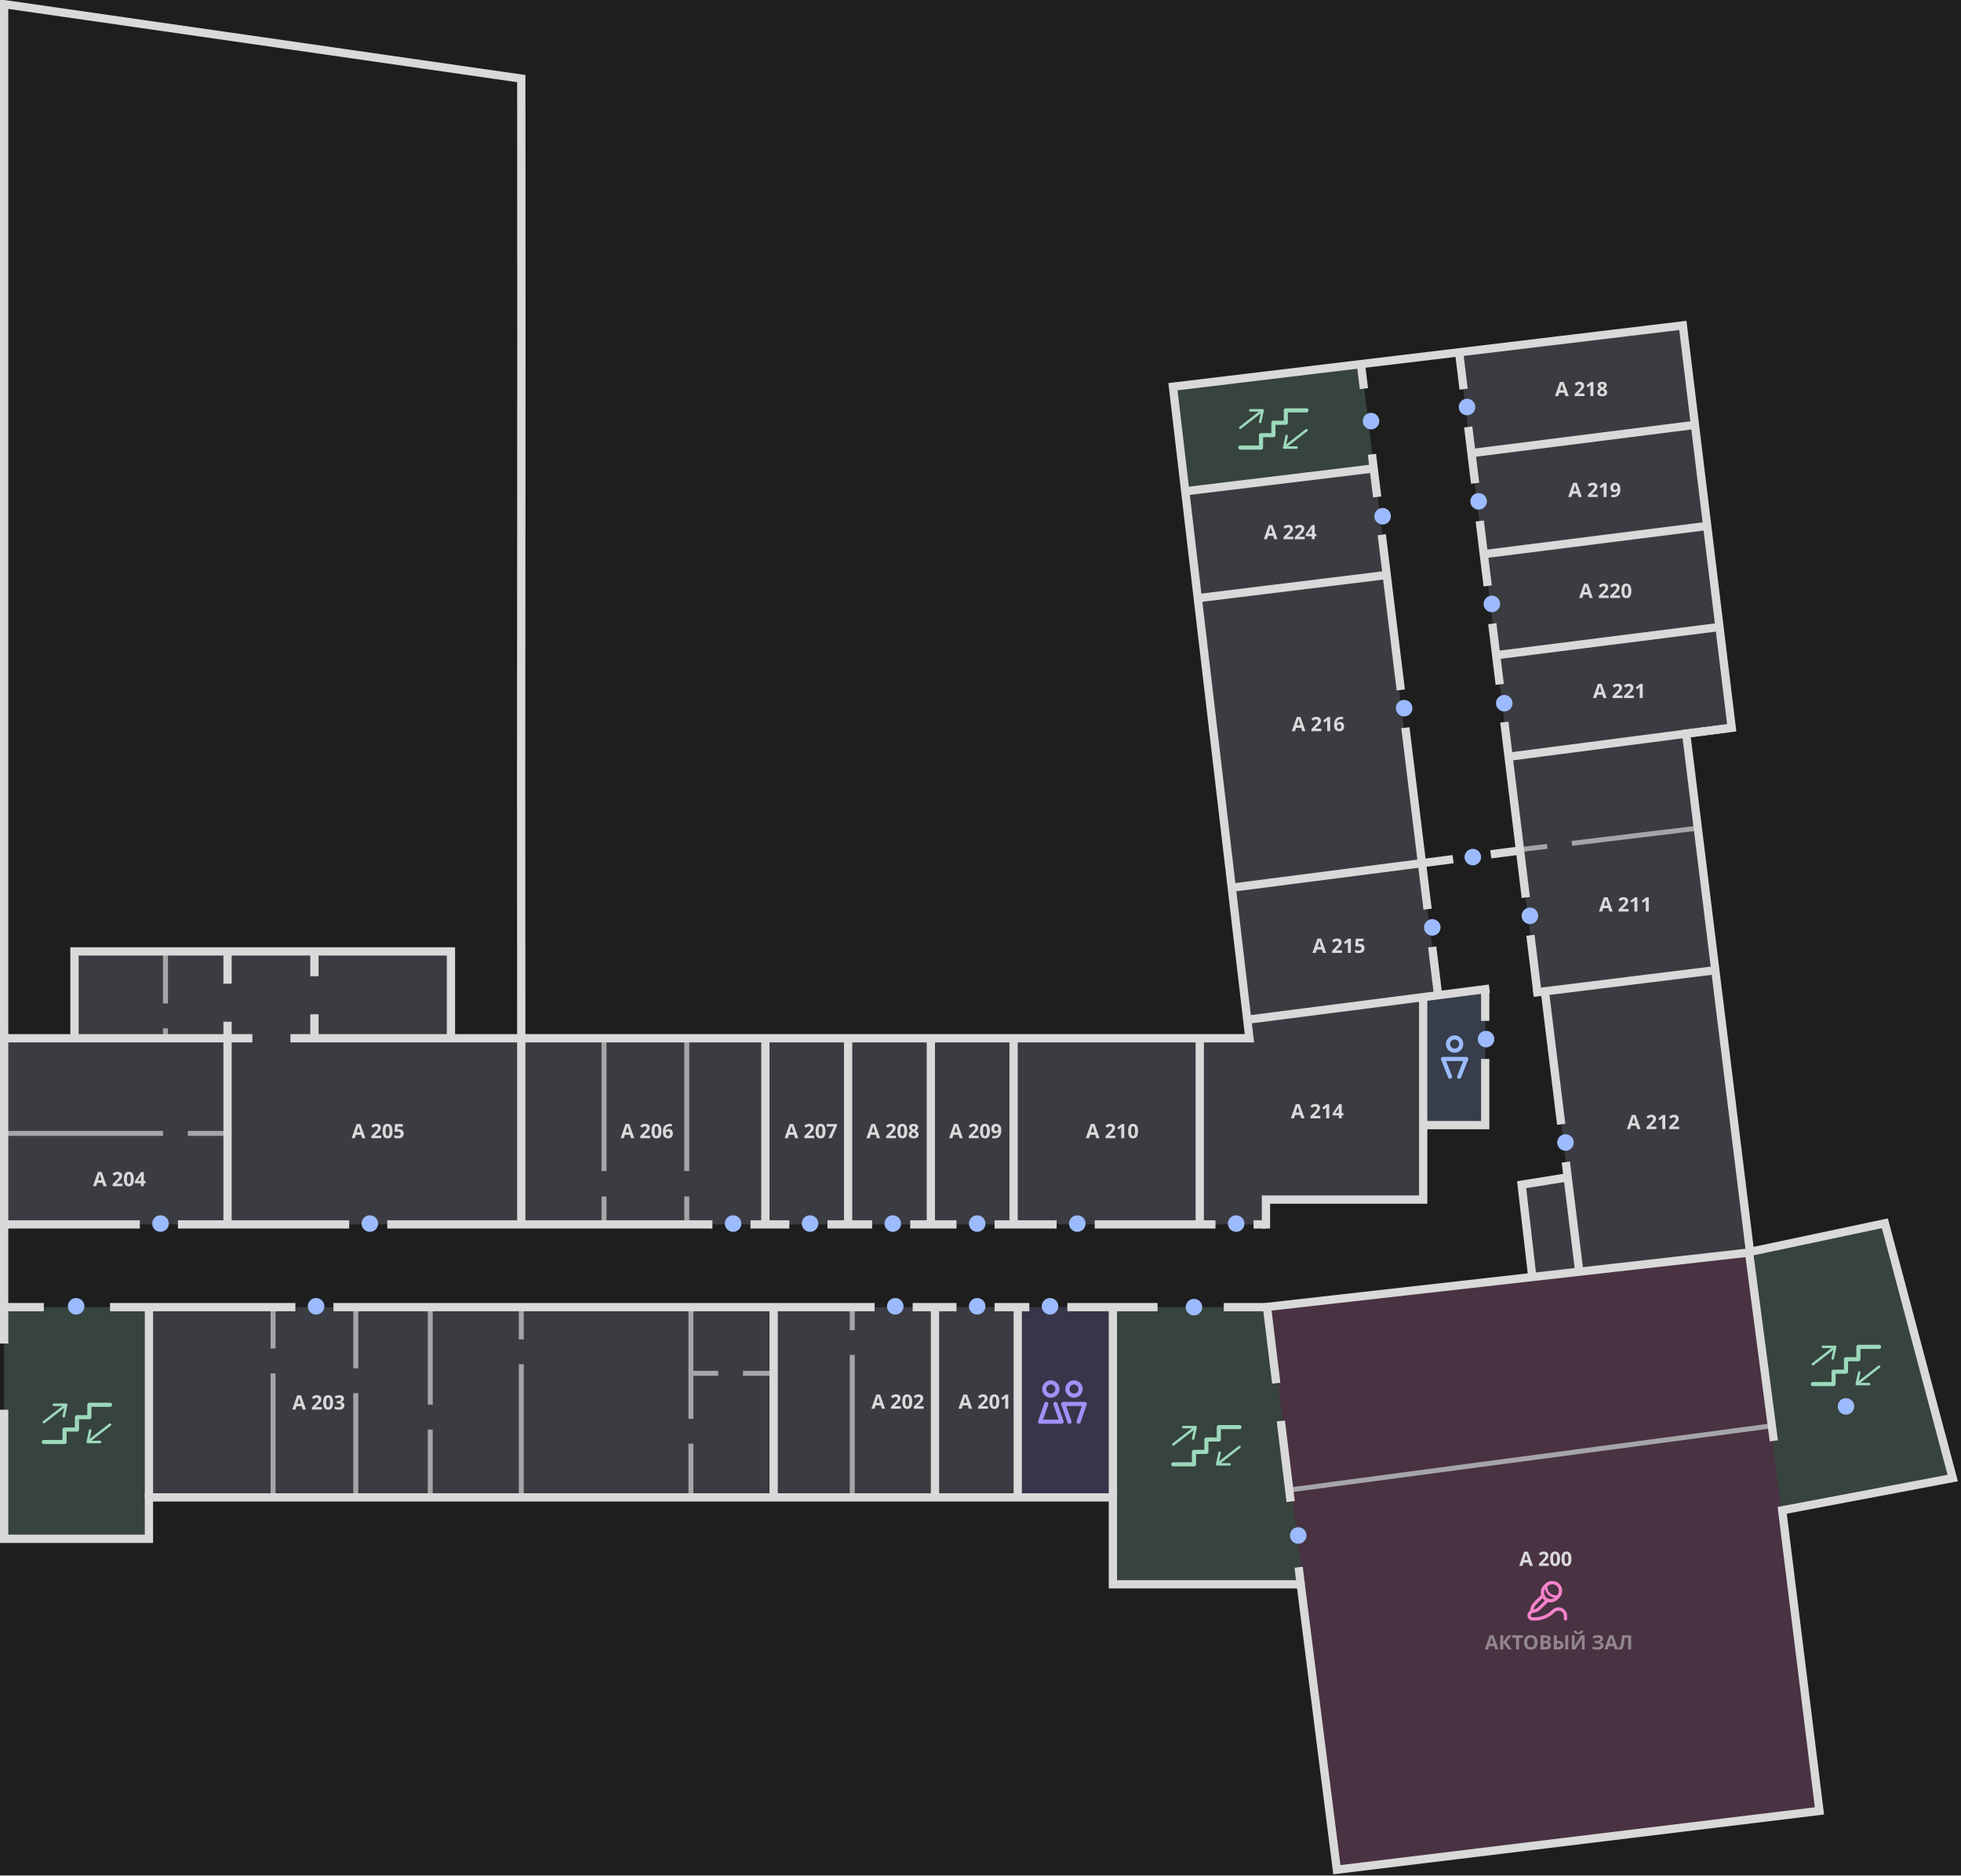
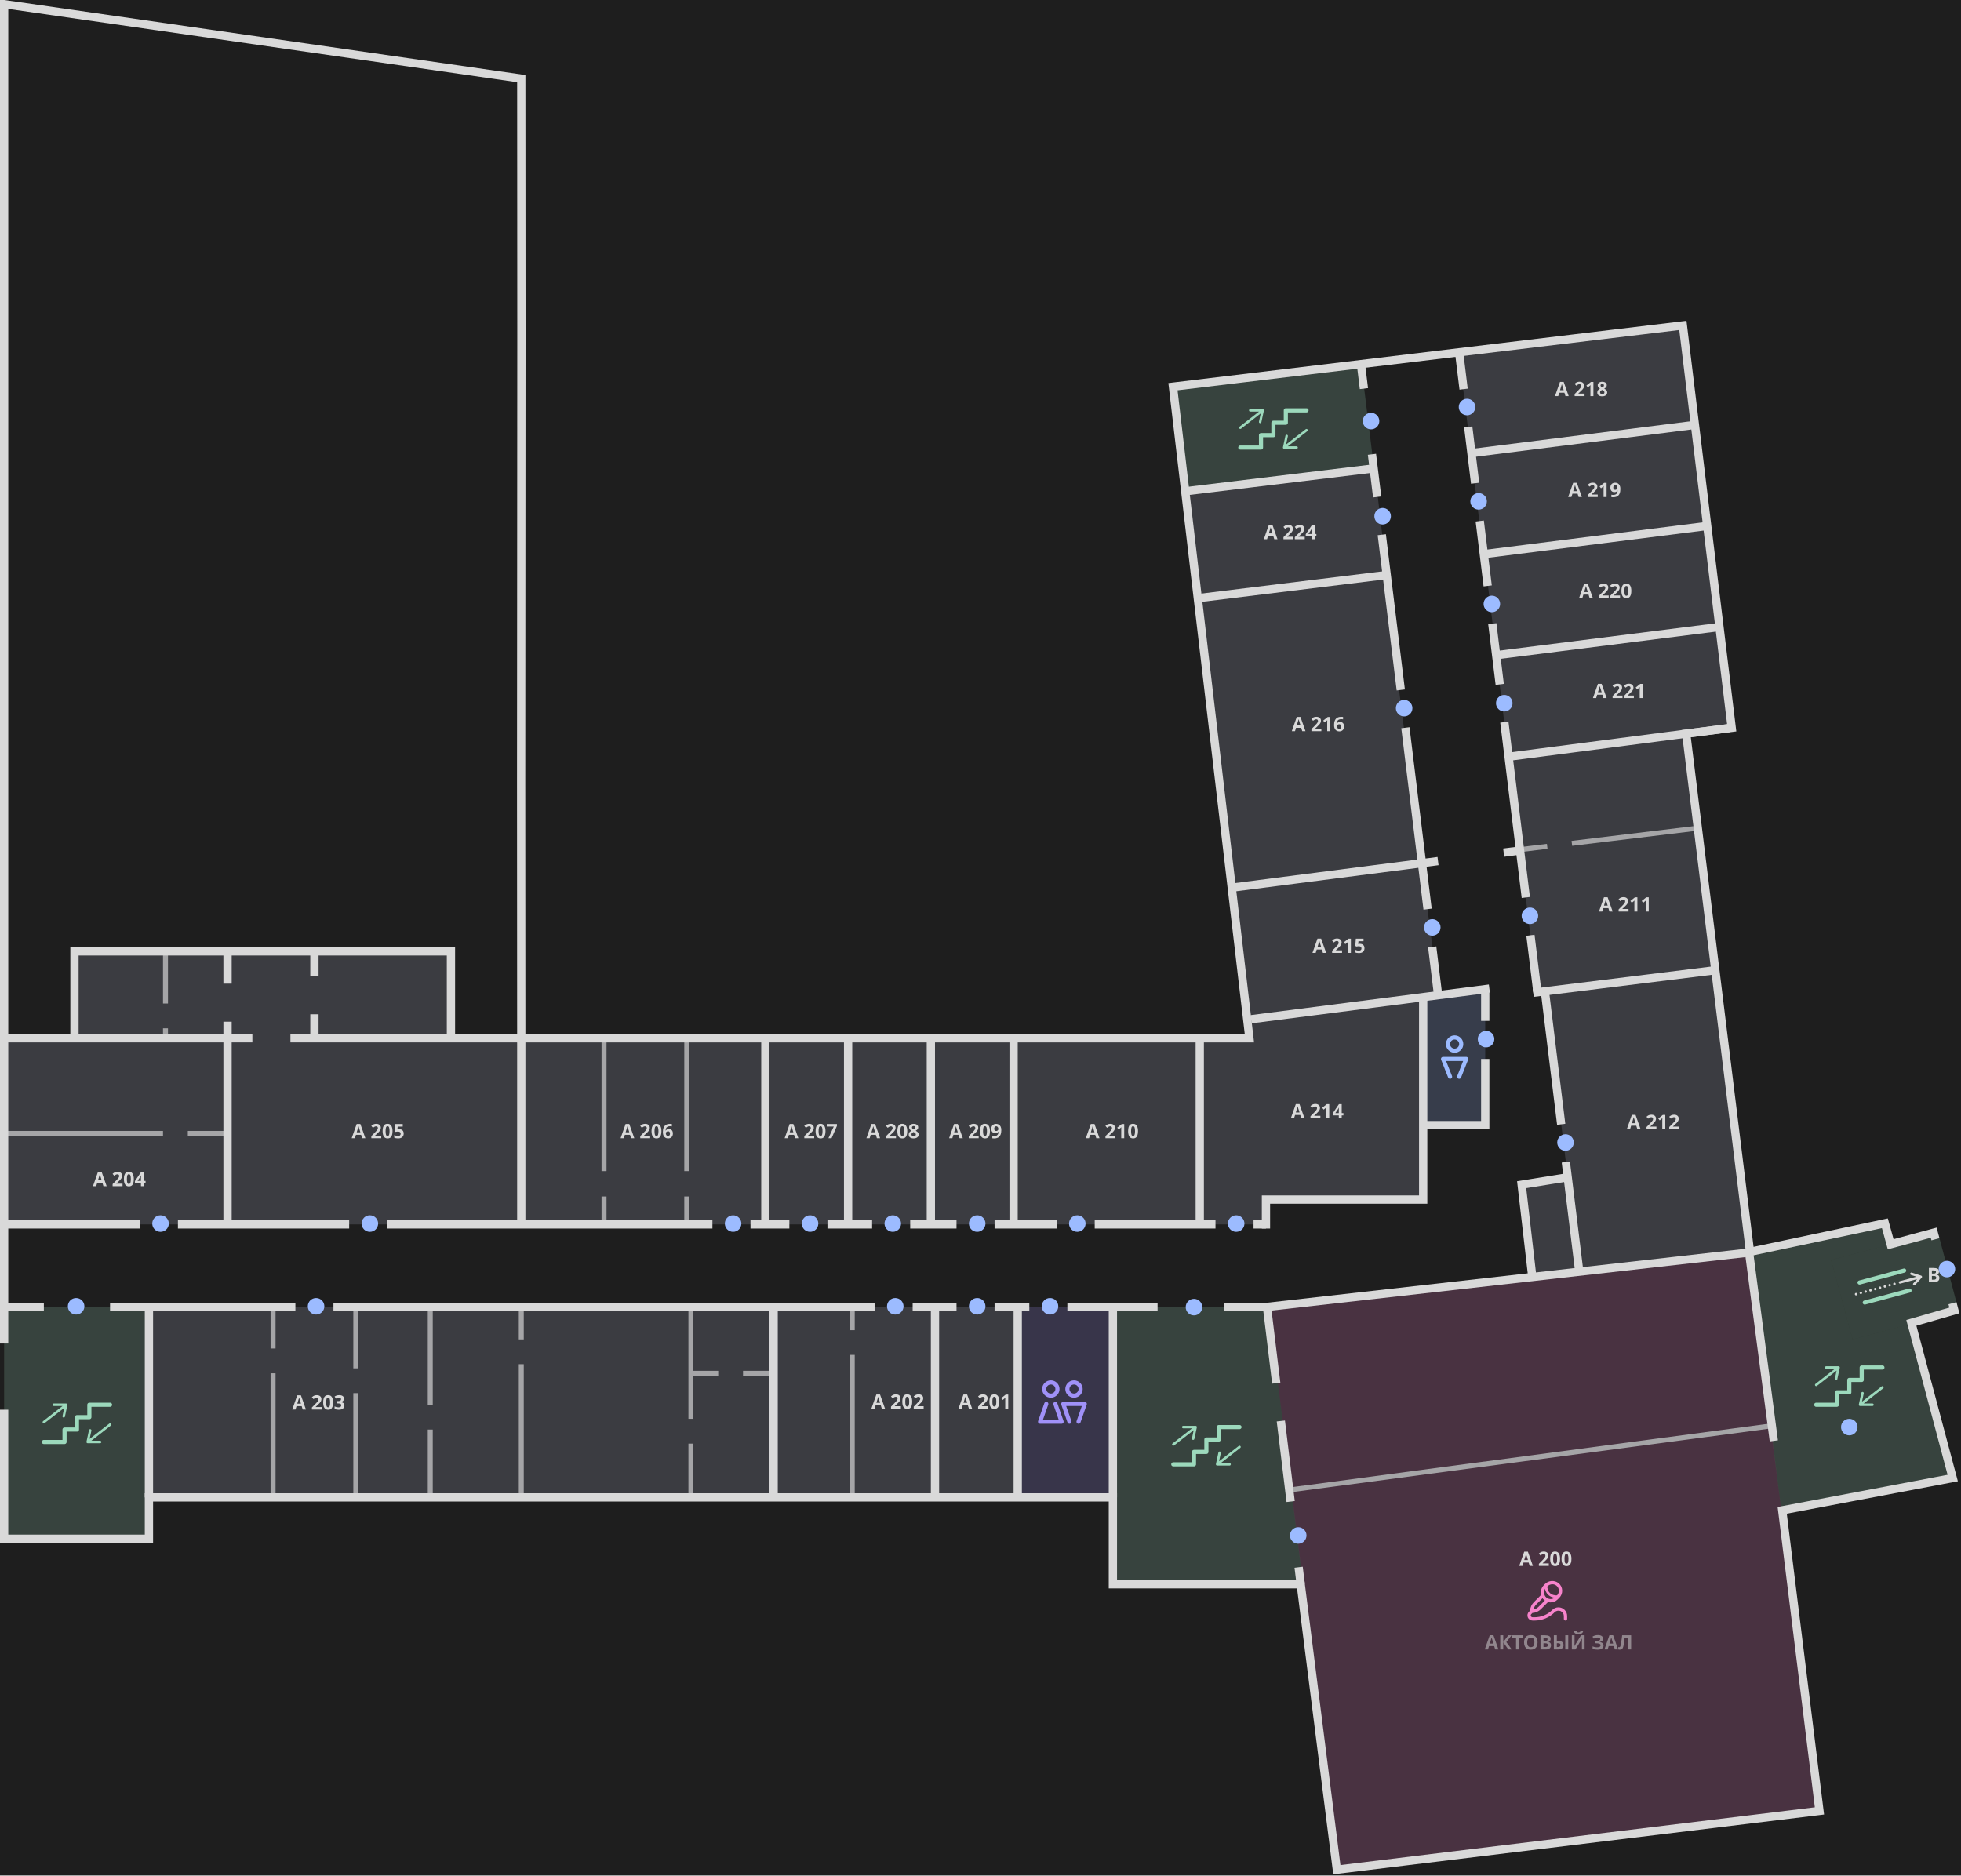
<svg xmlns="http://www.w3.org/2000/svg" width="2370" height="2267" viewBox="0 0 2370 2267" fill="none">
  <g id="A-2" clip-path="url(#clip0_1_1108)">
    <rect width="2370" height="2267" fill="#1E1E1E" />
    <g id="Spaces">
      <path id="a-224" d="M1432.94 593.539L1661 565L1676.18 694.442L1448.18 722.44L1432.94 593.539Z" fill="#3B3C41" />
      <path id="a-2-stair-5" opacity="0.2" d="M1417 469L1645 440L1661 569L1432 597L1417 469Z" fill="#9CD9BC" />
      <path id="a-221" d="M1808 791L2076 757L2092 881L1823 914L1808 791Z" fill="#3B3C41" />
      <path id="a-220" d="M1793.95 672.214L2063.22 638.095L2078.71 757.843L1808.43 791.001L1793.95 672.214Z" fill="#3B3C41" />
      <path id="a-219" d="M1778.12 550.315L2048.22 516.095L2063.71 635.843L1792.6 669.102L1778.12 550.315Z" fill="#3B3C41" />
      <path id="a-218" d="M1763.22 428.057L2031.23 394.094L2046.71 513.843L1777.71 546.844L1763.22 428.057Z" fill="#3B3C41" />
      <rect id="a-204" x="5" y="1255" width="270" height="225" fill="#3B3C41" />
      <rect id="a-205" x="275" y="1255" width="355" height="225" fill="#3B3C41" />
      <rect id="!a" x="90" y="1150" width="455" height="105" fill="#3B3C41" />
      <rect id="a-2-stair-4" opacity="0.2" x="5" y="1580" width="175" height="280" fill="#9CD9BC" />
      <path id="a-2-stair-2" opacity="0.2" d="M1345 1580H1533L1575 1915H1345V1580Z" fill="#9CD9BC" />
-       <path id="!a-2-stair-1" opacity="0.2" d="M2113 1513L2278 1478L2359 1787L2153 1827L2113 1513Z" fill="#9CD9BC" />
+       <path id="a-2-stair-1" opacity="0.2" d="M2113 1513L2278 1478L2285 1504L2213 1523L2239 1619L2310 1600L2359 1787L2153 1827L2113 1513Z" fill="#9CD9BC" />
+       <path id="a-2-crossing-v" opacity="0.2" d="M2239 1619L2213 1523L2285 1504L2343 1493L2365.5 1578L2310 1600L2239 1619Z" fill="#9CD9BC" />
      <rect id="a-202" x="935" y="1580" width="195" height="230" fill="#3B3C41" />
      <rect id="a-201" x="1130" y="1580" width="100" height="230" fill="#3B3C41" />
      <rect id="a-2-wcu" opacity="0.2" x="1230" y="1580" width="115" height="230" fill="#A091F8" />
      <rect id="a-203" x="180" y="1580" width="755" height="230" fill="#3B3C41" />
      <rect id="a-206" x="630" y="1255" width="295" height="225" fill="#3B3C41" />
      <rect id="a-209" x="1125" y="1255" width="100" height="225" fill="#3B3C41" />
      <rect id="a-208" x="1025" y="1255" width="100" height="225" fill="#3B3C41" />
      <rect id="a-207" x="925" y="1255" width="100" height="225" fill="#3B3C41" />
      <rect id="a-210" x="1225" y="1255" width="225" height="225" fill="#3B3C41" />
      <path id="a-214" d="M1450 1255H1510L1507.17 1233.5L1720 1206V1450H1530V1480H1450V1255Z" fill="#3B3C41" />
      <path id="a-215" d="M1491 1072.26L1718.01 1044.34L1739.06 1204.52L1510 1233L1491 1072.26Z" fill="#3B3C41" />
      <path id="a-216" d="M1446.36 723.716L1673.36 695.73L1717.74 1045.93L1488.73 1074.83L1446.36 723.716Z" fill="#3B3C41" />
      <path id="a-211" d="M1823.21 914.66L2037.15 887.198L2072 1174L1857.98 1199.82L1823.21 914.66Z" fill="#3B3C41" />
      <path id="a-212" d="M1867.36 1199.7L2072.37 1174.79L2113.81 1513.59L1908.8 1538.49L1867.36 1199.7Z" fill="#3B3C41" />
      <path id="a-200" opacity="0.2" d="M1533 1580L2113.56 1513.37L2198.56 2188.87L1618 2260L1533 1580Z" fill="#F783CB" />
      <path id="!Rectangle 109" d="M1840 1432L1894.5 1423L1909.5 1535.5L1852.5 1544.5L1840 1432Z" fill="#3B3C41" />
      <path id="a-2-wcm" opacity="0.2" d="M1720 1206.5L1795 1196.5V1360H1720V1206.5Z" fill="#9CBBFF" />
    </g>
    <g id="Walls">
      <path id="Subtract" fill-rule="evenodd" clip-rule="evenodd" d="M1900.05 1022.4L2052.36 1003.98L2051.64 998.022L1899.32 1016.44L1900.05 1022.4ZM1870.27 1026L1869.54 1020.04L1836.64 1024.02L1837.36 1029.98L1870.27 1026Z" fill="#A5A5A7" />
      <path id="Subtract_2" fill-rule="evenodd" clip-rule="evenodd" d="M1027 1637.74V1810H1033V1637.74H1027ZM1027 1607.87H1033V1580H1027V1607.87Z" fill="#A5A5A7" />
      <path id="Subtract_3" fill-rule="evenodd" clip-rule="evenodd" d="M868 1663V1657H835V1663H868ZM898 1663H935V1657H898V1663Z" fill="#A5A5A7" />
      <path id="Subtract_4" fill-rule="evenodd" clip-rule="evenodd" d="M832 1745V1810H838V1745H832ZM832 1715H838V1580H832V1715Z" fill="#A5A5A7" />
      <path id="Subtract_5" fill-rule="evenodd" clip-rule="evenodd" d="M427 1684V1810H433V1684H427ZM427 1654H433V1580H427V1654Z" fill="#A5A5A7" />
      <path id="Subtract_6" fill-rule="evenodd" clip-rule="evenodd" d="M327 1660V1810H333V1660H327ZM327 1630H333V1580H327V1630Z" fill="#A5A5A7" />
      <path id="Subtract_7" fill-rule="evenodd" clip-rule="evenodd" d="M517 1728V1810H523V1728H517ZM517 1698H523V1580H517V1698Z" fill="#A5A5A7" />
      <path id="Subtract_8" fill-rule="evenodd" clip-rule="evenodd" d="M627 1649V1810H633V1649H627ZM627 1619H633V1580H627V1619Z" fill="#A5A5A7" />
      <path id="Subtract_9" fill-rule="evenodd" clip-rule="evenodd" d="M197 1373V1367H5V1373H197ZM227 1373H275V1367H227V1373Z" fill="#A5A5A7" />
      <path id="Subtract_10" fill-rule="evenodd" clip-rule="evenodd" d="M197 1243L197 1255H203L203 1243H197ZM197 1213H203L203 1150H197L197 1213Z" fill="#A5A5A7" />
      <path id="Vector 212" d="M2114 1514L1529 1580" stroke="#D9D9D9" stroke-width="10" />
      <path id="Vector 248" d="M2141 1723.5L1558.5 1801" stroke="#A5A5A7" stroke-width="6" />
      <path id="Vector 202" d="M180 1580V1810" stroke="#D9D9D9" stroke-width="10" />
      <path id="Vector 240" d="M935 1580V1810" stroke="#D9D9D9" stroke-width="10" />
      <path id="Vector 210" d="M1230 1580V1810" stroke="#D9D9D9" stroke-width="10" />
      <path id="Vector 211" d="M1345 1580V1810" stroke="#D9D9D9" stroke-width="10" />
      <path id="Vector 200" d="M630 1255V1480" stroke="#D9D9D9" stroke-width="10" />
      <path id="Vector 198" d="M1450 1255V1480" stroke="#D9D9D9" stroke-width="10" />
      <path id="Vector 228" d="M1512 1232L1800 1195" stroke="#D9D9D9" stroke-width="10" />
      <path id="Subtract_11" fill-rule="evenodd" clip-rule="evenodd" d="M270 1480V1235H280V1480H270ZM280 1189H270V1150H280V1189Z" fill="#D9D9D9" />
      <path id="Subtract_12" fill-rule="evenodd" clip-rule="evenodd" d="M305 1250V1260H5V1250H305ZM351 1250V1260L630 1260V1250H351Z" fill="#D9D9D9" />
      <path id="Subtract_13" fill-rule="evenodd" clip-rule="evenodd" d="M1125 1810V1580H1135V1810H1125Z" fill="#D9D9D9" />
      <path id="Subtract_14" fill-rule="evenodd" clip-rule="evenodd" d="M1399 1585V1575H1290V1585H1399ZM1479 1585H1530V1575H1479V1585ZM1244 1575V1585H1202V1575H1244ZM1057 1585V1575H403V1585H1057ZM1103 1585H1156V1575H1103V1585ZM357 1585V1575H133V1585H357ZM53 1575V1585H5V1575H53Z" fill="#D9D9D9" />
      <path id="Subtract_15" fill-rule="evenodd" clip-rule="evenodd" d="M727 1446.25V1480H733V1446.25H727ZM727 1415.57H733V1255H727V1415.57Z" fill="#A5A5A7" />
      <path id="Subtract_16" fill-rule="evenodd" clip-rule="evenodd" d="M827 1446.25V1480H833V1446.25H827ZM827 1415.57H833V1255H827V1415.57Z" fill="#A5A5A7" />
      <path id="Subtract_17" fill-rule="evenodd" clip-rule="evenodd" d="M920 1480V1255H930V1480H920Z" fill="#D9D9D9" />
      <path id="Vector 195" d="M1025 1255V1480" stroke="#D9D9D9" stroke-width="10" />
      <path id="Vector 330" d="M1125 1255V1480" stroke="#D9D9D9" stroke-width="10" />
      <path id="Vector 331" d="M1225 1255V1480" stroke="#D9D9D9" stroke-width="10" />
      <path id="Subtract_18" fill-rule="evenodd" clip-rule="evenodd" d="M1277 1485V1475H1274.18H1271.09H1268H1264.92H1261.84H1258.77H1255.7H1252.63H1249.57H1246.51H1243.45H1240.4H1237.35H1234.31H1231.27H1228.23H1225.2H1222.17H1219.15H1216.13H1213.11H1210.1H1207.09H1204.08H1202V1485H1204.08H1207.09H1210.1H1213.11H1216.13H1219.15H1222.17H1225.2H1228.23H1231.27H1234.31H1237.35H1240.4H1243.45H1246.51H1249.57H1252.63H1255.7H1258.77H1261.84H1264.92H1268H1271.09H1274.18H1277ZM1323.04 1485H1324.23H1327.39H1330.56H1333.74H1336.92H1340.1H1343.29H1346.48H1349.68H1352.88H1356.09H1359.3H1362.52H1365.74H1368.97H1372.2H1375.44H1378.68H1381.92H1385.18H1388.43H1391.69H1394.96H1398.23H1401.51H1404.79H1408.08H1411.37H1414.66H1417.97H1421.27H1424.59H1427.9H1431.23H1434.55H1437.89H1441.23H1444.57H1447.92H1451.28H1454.64H1458H1461.38H1464.75H1468.14H1469V1475H1468.14H1464.75H1461.38H1458H1454.64H1451.28H1447.92H1444.57H1441.23H1437.89H1434.55H1431.23H1427.9H1424.59H1421.27H1417.97H1414.66H1411.37H1408.08H1404.79H1401.51H1398.23H1394.96H1391.69H1388.43H1385.18H1381.92H1378.68H1375.44H1372.2H1368.97H1365.74H1362.52H1359.3H1356.09H1352.88H1349.68H1346.48H1343.29H1340.1H1336.92H1333.74H1330.56H1327.39H1324.23H1323.04V1485ZM1516.09 1485H1515V1475H1516.09H1519.56H1523.03H1526.51H1530V1485H1526.51H1523.03H1519.56H1516.09ZM1156 1485V1475H1153.52H1150.58H1147.64H1144.7H1141.76H1138.83H1135.9H1132.98H1130.06H1127.14H1124.22H1121.31H1118.4H1115.49H1112.59H1109.68H1106.79H1103.89H1101H1100.04V1485H1101H1103.89H1106.79H1109.68H1112.59H1115.49H1118.4H1121.31H1124.22H1127.14H1130.06H1132.98H1135.9H1138.83H1141.76H1144.7H1147.64H1150.58H1153.52H1156ZM169 1475V1485H166.031H162.799H159.563H156.321H153.075H149.824H146.568H143.307H140.041H136.769H133.493H130.212H126.925H123.633H120.336H117.034H113.727H110.415H107.097H103.774H100.445H97.112H93.773H90.428H87.078H83.723H80.362H76.996H73.624H70.247H66.864H63.476H60.082H56.683H53.278H49.867H46.45H43.028H39.6H36.166H32.727H29.282H25.83H22.373H18.91H15.442H11.967H8.487H5V1475H8.487H11.967H15.442H18.91H22.373H25.83H29.282H32.727H36.166H39.6H43.028H46.45H49.867H53.278H56.683H60.082H63.476H66.864H70.247H73.624H76.996H80.362H83.723H87.078H90.428H93.773H97.112H100.445H103.774H107.097H110.415H113.727H117.034H120.336H123.633H126.925H130.212H133.493H136.769H140.041H143.307H146.568H149.824H153.075H156.321H159.563H162.799H166.031H169ZM217.088 1485H215.037V1475H217.088H220.24H223.388H226.531H229.669H232.804H235.933H239.059H242.18H245.297H248.41H251.518H254.622H257.722H260.817H263.909H266.996H270.08H273.159H276.234H279.305H282.372H285.435H288.494H291.549H294.6H297.648H300.691H303.73H306.766H309.798H312.826H315.85H318.871H321.888H324.901H327.91H330.916H333.918H336.917H339.912H342.903H345.891H348.876H351.857H354.834H357.808H360.779H363.746H366.71H369.671H372.628H375.582H378.532H381.48H384.424H387.365H390.302H393.237H396.168H399.097H402.022H404.944H407.863H410.78H413.693H416.603H419.51H422V1485H419.51H416.603H413.693H410.78H407.863H404.944H402.022H399.097H396.168H393.237H390.302H387.365H384.424H381.48H378.532H375.582H372.628H369.671H366.71H363.746H360.779H357.808H354.834H351.857H348.876H345.891H342.903H339.912H336.917H333.918H330.916H327.91H324.901H321.888H318.871H315.85H312.826H309.798H306.766H303.73H300.691H297.648H294.6H291.549H288.494H285.435H282.372H279.305H276.234H273.159H270.08H266.996H263.909H260.817H257.722H254.622H251.518H248.41H245.297H242.18H239.059H235.933H232.804H229.669H226.531H223.388H220.24H217.088ZM468.037 1485H468.505H471.363H474.218H477.072H479.922H482.771H485.617H488.46H491.301H494.14H496.976H499.811H502.643H505.472H508.3H511.125H513.948H516.769H519.588H522.404H525.219H528.032H530.842H533.651H536.457H539.262H542.064H544.865H547.664H550.461H553.256H556.049H558.841H561.63H564.418H567.204H569.989H572.772H575.553H578.332H581.11H583.886H586.661H589.434H592.206H594.976H597.745H600.512H603.278H606.042H608.805H611.567H614.327H617.086H619.844H622.601H625.356H628.11H630.863H633.614H636.365H639.114H641.863H644.61H647.356H650.101H652.845H655.588H658.331H661.072H663.812H666.552H669.29H672.028H674.765H677.501H680.236H682.971H685.705H688.438H691.17H693.902H696.633H699.364H702.094H704.824H707.552H710.281H713.009H715.736H718.463H721.19H723.916H726.642H729.367H732.092H734.817H737.542H740.266H742.99H745.714H748.438H751.161H753.885H756.608H759.331H762.054H764.777H767.5H770.223H772.946H775.669H778.392H781.115H783.839H786.562H789.286H792.01H794.734H797.458H800.183H802.908H805.633H808.358H811.084H813.81H816.537H819.264H821.991H824.719H827.448H830.176H832.906H835.636H838.367H841.098H843.83H846.562H849.295H852.029H854.764H857.499H860.235H861V1475H860.235H857.499H854.764H852.029H849.295H846.562H843.83H841.098H838.367H835.636H832.906H830.176H827.448H824.719H821.991H819.264H816.537H813.81H811.084H808.358H805.633H802.908H800.183H797.458H794.734H792.01H789.286H786.562H783.839H781.115H778.392H775.669H772.946H770.223H767.5H764.777H762.054H759.331H756.608H753.885H751.161H748.438H745.714H742.99H740.266H737.542H734.817H732.092H729.367H726.642H723.916H721.19H718.463H715.736H713.009H710.281H707.552H704.824H702.094H699.364H696.633H693.902H691.17H688.438H685.705H682.971H680.236H677.501H674.765H672.028H669.29H666.552H663.812H661.072H658.331H655.588H652.845H650.101H647.356H644.61H641.863H639.114H636.365H633.614H630.863H628.11H625.356H622.601H619.844H617.086H614.327H611.567H608.805H606.042H603.278H600.512H597.745H594.976H592.206H589.434H586.661H583.886H581.11H578.332H575.553H572.772H569.989H567.204H564.418H561.63H558.841H556.049H553.256H550.461H547.664H544.865H542.064H539.262H536.457H533.651H530.842H528.032H525.219H522.404H519.588H516.769H513.948H511.125H508.3H505.472H502.643H499.811H496.976H494.14H491.301H488.46H485.617H482.771H479.922H477.072H474.218H471.363H468.505H468.037V1485ZM1054 1475V1485H1052.23H1049.38H1046.54H1043.7H1040.86H1038.02H1035.19H1032.36H1029.53H1026.7H1023.88H1021.05H1018.23H1015.41H1012.6H1009.78H1006.97H1004.16H1001.35H1000.04V1475H1001.35H1004.16H1006.97H1009.78H1012.6H1015.41H1018.23H1021.05H1023.88H1026.7H1029.53H1032.36H1035.19H1038.02H1040.86H1043.7H1046.54H1049.38H1052.23H1054ZM954 1485V1475H953.89H951.114H948.339H945.566H942.794H940.024H937.255H934.488H931.722H928.958H926.195H923.433H920.673H917.914H915.156H912.399H909.644H907.037V1485H909.644H912.399H915.156H917.914H920.673H923.433H926.195H928.958H931.722H934.488H937.255H940.024H942.794H945.566H948.339H951.114H953.89H954Z" fill="#D9D9D9" />
      <path id="Subtract_19" fill-rule="evenodd" clip-rule="evenodd" d="M2149.34 1822.35L2150.09 1828L2160 1826.7L2159.26 1821.03L2149.34 1822.35ZM2138.83 1742.32L2148.74 1741L2118.91 1514L2109 1515.3L2138.83 1742.32Z" fill="#D9D9D9" />
      <path id="Vector 242" d="M1808 792L2077 758" stroke="#D9D9D9" stroke-width="10" />
      <path id="Vector 332" d="M1792 670L2061 636" stroke="#D9D9D9" stroke-width="10" />
      <path id="Vector 333" d="M1776 548L2045 514" stroke="#D9D9D9" stroke-width="10" />
      <path id="Vector 246" d="M1448 723L1676 695" stroke="#D9D9D9" stroke-width="10" />
      <path id="Vector 247" d="M1431 594L1662 566" stroke="#D9D9D9" stroke-width="10" />
      <path id="Vector 243" d="M1821 915L2090 880" stroke="#D9D9D9" stroke-width="10" />
      <path id="Vector 244" d="M1853 1200L2071 1173" stroke="#D9D9D9" stroke-width="10" />
-       <path id="Subtract_20" fill-rule="evenodd" clip-rule="evenodd" d="M1756.86 1043.45L1755.52 1033.54L1489.36 1067.85L1490.64 1077.77L1756.86 1043.45ZM1802.39 1037.58L1837.03 1033.11L1835.75 1023.19L1801.04 1027.67L1802.39 1037.58Z" fill="#D9D9D9" />
+       <path id="Subtract_20" fill-rule="evenodd" clip-rule="evenodd" d="M1817.9 1035.58L1837.03 1033.11L1835.75 1023.19L1816.68 1025.65L1817.9 1035.58ZM1738.56 1045.81L1737.34 1035.88L1489.36 1067.85L1490.64 1077.77L1738.56 1045.81Z" fill="#D9D9D9" />
      <path id="Subtract_21" fill-rule="evenodd" clip-rule="evenodd" d="M1687.97 834.587L1665.02 646.93L1674.95 645.712L1697.9 833.368L1687.97 834.587ZM1725.95 1145.19L1733.04 1203.11L1742.96 1201.89L1735.88 1143.97L1725.95 1145.19ZM1720.37 1099.54L1730.3 1098.32L1703.48 879.016L1693.55 880.235L1720.37 1099.54ZM1669.37 600.064L1659.44 601.282L1653.14 549.741L1663.06 548.523L1669.37 600.064ZM1653.36 469.135L1643.43 470.353L1640.04 442.607L1649.96 441.393L1653.36 469.135Z" fill="#D9D9D9" />
      <path id="Subtract_22" fill-rule="evenodd" clip-rule="evenodd" d="M1813.14 873.486L1839.07 1085.45L1849 1084.23L1823.07 872.267L1813.14 873.486ZM1853.04 1199.61L1844.66 1131.1L1854.58 1129.88L1862.96 1198.39L1853.04 1199.61ZM1807.56 827.838L1817.48 826.619L1808.51 753.258L1798.58 754.476L1807.56 827.838ZM1793 708.829L1802.93 707.61L1793.33 629.157L1783.4 630.376L1793 708.829ZM1779.42 515.442L1787.74 583.509L1777.82 584.728L1769.49 516.661L1779.42 515.442ZM1763.91 471.013L1773.83 469.794L1768.46 425.893L1758.54 427.107L1763.91 471.013Z" fill="#D9D9D9" />
      <path id="Subtract_23" fill-rule="evenodd" clip-rule="evenodd" d="M1891.76 1358.39L1871.96 1196.89L1862.04 1198.11L1881.84 1359.6L1891.76 1358.39ZM1897.36 1404.02L1887.43 1405.24L1903.54 1536.61L1913.46 1535.39L1897.36 1404.02Z" fill="#D9D9D9" />
      <path id="Subtract_24" fill-rule="evenodd" clip-rule="evenodd" d="M1552.95 1717.06L1564.8 1814.38L1554.87 1815.6L1543.02 1718.17L1552.95 1717.06ZM1547.4 1671.39L1535.96 1577.4L1526.04 1578.6L1537.46 1672.5L1547.4 1671.39ZM1564.53 1895.01L1574.46 1893.79L1576.96 1914.4L1567.04 1915.6L1564.53 1895.01Z" fill="#D9D9D9" />
      <path id="Subtract_25" fill-rule="evenodd" clip-rule="evenodd" d="M385 1180V1150H375V1180H385ZM385 1226H375V1255H385V1226Z" fill="#D9D9D9" />
      <path id="Vector 329" d="M90 1255V1150H545V1255" stroke="#D9D9D9" stroke-width="10" />
-       <path id="Subtract_26" fill-rule="evenodd" clip-rule="evenodd" d="M5.713 0.051L0 -0.771V5V1624H10V10.772L625.006 99.333C625.291 324.686 625.146 499.807 625 674.925V674.996V675.059C624.854 851.299 624.707 1027.55 625 1255.01L625.006 1260H630H1510H1515.62L1514.97 1254.42L1423.15 471.78L2029.5 398.905L2087.32 875.444L2037.23 881.823L2032.29 882.451L2032.9 887.394L2071.47 1200.59L2110.04 1513.78L2110.7 1519.19L2116.04 1518.06L2274.39 1484.53L2353.78 1782.67L2152.98 1820.7L2148.37 1821.58L2148.95 1826.23L2193.35 2184.58L1620.02 2254.43L1576.96 1914.37L1576.41 1910H1572H1350V1810V1805H1345H180H175V1810V1855H10V1704H0V1860V1865H5H180H185V1860V1815H1340V1915V1920H1345H1567.59L1610.72 2260.63L1611.35 2265.57L1616.29 2264.96L2199.54 2193.9L2204.51 2193.29L2203.89 2188.32L2159.45 1829.65L2360.93 1791.49L2366.22 1790.49L2364.83 1785.29L2282.83 1477.37L2281.61 1472.78L2276.96 1473.76L2119.3 1507.15L2081.39 1199.36L2043.43 891.113L2093.52 884.736L2098.45 884.108L2097.85 879.174L2038.82 392.743L2038.22 387.785L2033.26 388.381L1417 462.446L1412.05 463.041L1412.63 467.993L1504.38 1250H634.994C634.709 1024.97 634.855 850.021 635 675.075V675.004V674.942C635.146 498.701 635.293 322.45 635 94.994L634.994 90.668L630.713 90.051L5.713 0.051Z" fill="#D9D9D9" />
+       <path id="Subtract_26" fill-rule="evenodd" clip-rule="evenodd" d="M0 -0.771L5.713 0.051L630.713 90.051L634.994 90.668L635 94.994C635.293 322.45 635.146 498.701 635 674.942V675.004V675.075C634.855 850.021 634.709 1024.97 634.994 1250H1504.38L1412.63 467.993L1412.05 463.041L1417 462.446L2033.26 388.381L2038.22 387.785L2038.82 392.743L2097.85 879.174L2098.45 884.108L2093.52 884.736L2043.43 891.113L2081.39 1199.36L2119.3 1507.15L2276.96 1473.76L2281.57 1472.79L2282.82 1477.32L2288.5 1497.88L2335.7 1485.17L2340.54 1483.87L2341.83 1488.71L2343.95 1496.68L2334.29 1499.27L2333.46 1496.13L2286.3 1508.83L2281.5 1510.12L2280.18 1505.33L2274.43 1484.52L2116.04 1518.06L2110.7 1519.19L2110.04 1513.78L2071.47 1200.59L2032.9 887.394L2032.29 882.451L2037.23 881.823L2087.32 875.444L2029.5 398.905L1423.15 471.78L1514.97 1254.42L1515.62 1260H1510H630H625.006L625 1255.01C624.707 1027.55 624.854 851.299 625 675.059V674.996V674.925C625.146 499.807 625.291 324.686 625.006 99.333L10 10.772V1624H0V5V-0.771ZM2354.85 1576.58L2355.91 1580.55L2308.61 1594.2L2303.91 1595.55L2305.17 1600.29L2353.78 1782.67L2152.98 1820.7L2148.37 1821.58L2148.95 1826.23L2193.35 2184.58L1620.02 2254.43L1576.96 1914.37L1576.41 1910H1572H1350V1810V1805H1345H180H175V1810V1855H10V1704H0V1860V1865H5H180H185V1860V1815H1340V1915V1920H1345H1567.59L1610.72 2260.63L1611.35 2265.57L1616.29 2264.96L2199.54 2193.9L2204.51 2193.29L2203.89 2188.32L2159.45 1829.65L2360.93 1791.49L2366.22 1790.49L2364.83 1785.29L2316.09 1602.45L2363.39 1588.8L2368.09 1587.45L2366.83 1582.71L2364.51 1573.99L2354.85 1576.58Z" fill="#D9D9D9" />
      <path id="Vector 332_2" d="M1530 1485V1450H1720V1207" stroke="#D9D9D9" stroke-width="10" />
      <path id="Subtract_27" fill-rule="evenodd" clip-rule="evenodd" d="M1800 1234V1200H1790V1234H1800ZM1800 1280H1790V1355H1720V1365H1795H1800V1360V1280Z" fill="#D9D9D9" />
      <path id="Vector 334" d="M1852 1544.5L1839 1432L1895 1423" stroke="#D9D9D9" stroke-width="10" />
    </g>
    <g id="Textes">
      <text id="text 5" fill="#D9D9D9" xml:space="preserve" style="white-space: pre" font-family="GothamSSm" font-size="24" font-weight="bold" letter-spacing="0em">
        <tspan x="112.352" y="1433.8">А 204</tspan>
      </text>
      <text id="text 7" fill="#D9D9D9" xml:space="preserve" style="white-space: pre" font-family="GothamSSm" font-size="24" font-weight="bold" letter-spacing="0em">
        <tspan x="425.02" y="1375.8">А 205</tspan>
      </text>
      <text id="text 10" fill="#D9D9D9" xml:space="preserve" style="white-space: pre" font-family="GothamSSm" font-size="24" font-weight="bold" letter-spacing="0em">
        <tspan x="353.195" y="1703.8">А 203</tspan>
      </text>
      <text id="text 13" fill="#D9D9D9" xml:space="preserve" style="white-space: pre" font-family="GothamSSm" font-size="24" font-weight="bold" letter-spacing="0em">
        <tspan x="1053.09" y="1702.8">А 202</tspan>
      </text>
      <text id="text 14" fill="#D9D9D9" xml:space="preserve" style="white-space: pre" font-family="GothamSSm" font-size="24" font-weight="bold" letter-spacing="0em">
        <tspan x="750.027" y="1375.8">А 206</tspan>
      </text>
      <text id="text 15" fill="#D9D9D9" xml:space="preserve" style="white-space: pre" font-family="GothamSSm" font-size="24" font-weight="bold" letter-spacing="0em">
        <tspan x="1047.12" y="1375.8">А 208</tspan>
      </text>
      <text id="text 16" fill="#D9D9D9" xml:space="preserve" style="white-space: pre" font-family="GothamSSm" font-size="24" font-weight="bold" letter-spacing="0em">
        <tspan x="1312.27" y="1375.8">А 210</tspan>
      </text>
      <text id="text 18" fill="#D9D9D9" xml:space="preserve" style="white-space: pre" font-family="GothamSSm" font-size="24" font-weight="bold" letter-spacing="0em">
        <tspan x="1560.04" y="1351.8">А 214</tspan>
      </text>
      <text id="text 21" fill="#D9D9D9" xml:space="preserve" style="white-space: pre" font-family="GothamSSm" font-size="24" font-weight="bold" letter-spacing="0em">
        <tspan x="1966.16" y="1364.8">А 212</tspan>
      </text>
      <text id="text 22" fill="#D9D9D9" xml:space="preserve" style="white-space: pre" font-family="GothamSSm" font-size="24" font-weight="bold" letter-spacing="0em">
        <tspan x="1932.45" y="1101.8">А 211</tspan>
      </text>
      <text id="text 23" fill="#D9D9D9" xml:space="preserve" style="white-space: pre" font-family="GothamSSm" font-size="24" font-weight="bold" letter-spacing="0em">
        <tspan x="1925.16" y="843.8">А 221</tspan>
      </text>
      <text id="text 24" fill="#D9D9D9" xml:space="preserve" style="white-space: pre" font-family="GothamSSm" font-size="24" font-weight="bold" letter-spacing="0em">
        <tspan x="1879.3" y="478.8">А 218</tspan>
      </text>
      <text id="text 25" fill="#D9D9D9" xml:space="preserve" style="white-space: pre" font-family="GothamSSm" font-size="24" font-weight="bold" letter-spacing="0em">
        <tspan x="1527.39" y="651.8">А 224</tspan>
      </text>
      <text id="text 26" fill="#D9D9D9" xml:space="preserve" style="white-space: pre" font-family="GothamSSm" font-size="24" font-weight="bold" letter-spacing="0em">
        <tspan x="1561.21" y="883.8">А 216</tspan>
      </text>
      <text id="text 17-2" fill="#D9D9D9" xml:space="preserve" style="white-space: pre" font-family="GothamSSm" font-size="24" font-weight="bold" letter-spacing="0em">
        <tspan x="1836.08" y="1892.8">А 200</tspan>
      </text>
      <text id="text 17-1" opacity="0.5" fill="#D9D9D9" xml:space="preserve" style="white-space: pre" font-family="GothamSSm" font-size="24" font-weight="bold" letter-spacing="0em">
        <tspan x="1794.42" y="1993.8">АКТОВЫЙ ЗАЛ</tspan>
      </text>
      <text id="text 27" fill="#D9D9D9" xml:space="preserve" style="white-space: pre" font-family="GothamSSm" font-size="24" font-weight="bold" letter-spacing="0em">
        <tspan x="1158.36" y="1702.8">А 201</tspan>
      </text>
      <text id="text 28" fill="#D9D9D9" xml:space="preserve" style="white-space: pre" font-family="GothamSSm" font-size="24" font-weight="bold" letter-spacing="0em">
        <tspan x="948.301" y="1375.8">А 207</tspan>
      </text>
      <text id="text 29" fill="#D9D9D9" xml:space="preserve" style="white-space: pre" font-family="GothamSSm" font-size="24" font-weight="bold" letter-spacing="0em">
        <tspan x="1147.05" y="1375.8">А 209</tspan>
      </text>
      <text id="text 30" fill="#D9D9D9" xml:space="preserve" style="white-space: pre" font-family="GothamSSm" font-size="24" font-weight="bold" letter-spacing="0em">
        <tspan x="1586.2" y="1151.8">А 215</tspan>
      </text>
      <text id="text 31" fill="#D9D9D9" xml:space="preserve" style="white-space: pre" font-family="GothamSSm" font-size="24" font-weight="bold" letter-spacing="0em">
        <tspan x="1895.23" y="600.8">А 219</tspan>
      </text>
      <text id="text 32" fill="#D9D9D9" xml:space="preserve" style="white-space: pre" font-family="GothamSSm" font-size="24" font-weight="bold" letter-spacing="0em">
        <tspan x="1908.47" y="722.8">А 220</tspan>
+       </text>
+       <text id="b_v_302" fill="#D9D9D9" xml:space="preserve" style="white-space: pre" font-family="GothamSSm" font-size="24" font-weight="bold" letter-spacing="0em">
+         <tspan x="2329.03" y="1549.8">В</tspan>
      </text>
    </g>
    <g id="Entrances">
      <circle id="1" cx="886" cy="1479" r="10" fill="#9CBBFF" />
      <circle id="38" cx="979" cy="1479" r="10" fill="#9CBBFF" />
      <circle id="39" cx="1079" cy="1479" r="10" fill="#9CBBFF" />
      <circle id="34" cx="447" cy="1479" r="10" fill="#9CBBFF" />
      <circle id="10" cx="92" cy="1579" r="10" fill="#9CBBFF" />
      <circle id="46" cx="194" cy="1479" r="10" fill="#9CBBFF" />
      <circle id="35" cx="382" cy="1579" r="10" fill="#9CBBFF" />
      <circle id="15" cx="1181" cy="1579" r="10" fill="#9CBBFF" />
      <circle id="36" cx="1269" cy="1579" r="10" fill="#9CBBFF" />
      <circle id="37" cx="1082" cy="1579" r="10" fill="#9CBBFF" />
      <circle id="18" cx="1181" cy="1479" r="10" fill="#9CBBFF" />
      <circle id="19" cx="1302" cy="1479" r="10" fill="#9CBBFF" />
      <circle id="40" cx="1494" cy="1479" r="10" fill="#9CBBFF" />
      <circle id="41" cx="1796" cy="1256" r="10" fill="#9CBBFF" />
      <circle id="20" cx="1443" cy="1580" r="10" fill="#9CBBFF" />
      <circle id="23" cx="1697" cy="856" r="10" fill="#9CBBFF" />
      <circle id="24" cx="1671" cy="624" r="10" fill="#9CBBFF" />
      <circle id="25" cx="1657" cy="509" r="10" fill="#9CBBFF" />
      <circle id="26" cx="1773" cy="492" r="10" fill="#9CBBFF" />
      <circle id="27" cx="1818" cy="850" r="10" fill="#9CBBFF" />
      <circle id="30" cx="1892" cy="1381" r="10" fill="#9CBBFF" />
      <circle id="33" cx="1569" cy="1856" r="10" fill="#9CBBFF" />
-       <circle id="32" cx="2231" cy="1700" r="10" fill="#9CBBFF" />
+       <circle id="32" cx="2235" cy="1725" r="10" fill="#9CBBFF" />
+       <circle id="48" cx="2353" cy="1534" r="10" fill="#9CBBFF" />
      <circle id="42" cx="1731" cy="1121" r="10" fill="#9CBBFF" />
-       <circle id="47" cx="1780" cy="1036" r="10" fill="#9CBBFF" />
      <circle id="43" cx="1849" cy="1107" r="10" fill="#9CBBFF" />
      <circle id="44" cx="1787" cy="606" r="10" fill="#9CBBFF" />
      <circle id="45" cx="1803" cy="730" r="10" fill="#9CBBFF" />
    </g>
    <g id="Icons">
      <g id="Stair">
        <g id="Stair frame">
          <path id="Vector 152" d="M1579 496H1554V511H1539V526H1524V541H1499" stroke="#9CD9BC" stroke-width="5" stroke-linecap="round" stroke-linejoin="round" />
          <path id="Vector 154" d="M1511 496H1526M1526 496L1523 510M1526 496L1499 517" stroke="#9CD9BC" stroke-width="3" stroke-linecap="round" stroke-linejoin="round" />
          <path id="Vector 155" d="M1567 541H1552M1552 541L1555 527M1552 541L1579 520" stroke="#9CD9BC" stroke-width="3" stroke-linecap="round" stroke-linejoin="round" />
        </g>
      </g>
      <g id="Stair_2">
        <g id="Stair frame_2">
          <path id="Vector 152_2" d="M133 1698H108V1713H93V1728H78V1743H53" stroke="#9CD9BC" stroke-width="5" stroke-linecap="round" stroke-linejoin="round" />
          <path id="Vector 154_2" d="M65 1698H80M80 1698L77 1712M80 1698L53 1719" stroke="#9CD9BC" stroke-width="3" stroke-linecap="round" stroke-linejoin="round" />
          <path id="Vector 155_2" d="M121 1743H106M106 1743L109 1729M106 1743L133 1722" stroke="#9CD9BC" stroke-width="3" stroke-linecap="round" stroke-linejoin="round" />
        </g>
      </g>
      <g id="Stair_3">
        <g id="Stair frame_3">
          <path id="Vector 152_3" d="M1498 1725H1473V1740H1458V1755H1443V1770H1418" stroke="#9CD9BC" stroke-width="5" stroke-linecap="round" stroke-linejoin="round" />
          <path id="Vector 154_3" d="M1430 1725H1445M1445 1725L1442 1739M1445 1725L1418 1746" stroke="#9CD9BC" stroke-width="3" stroke-linecap="round" stroke-linejoin="round" />
          <path id="Vector 155_3" d="M1486 1770H1471M1471 1770L1474 1756M1471 1770L1498 1749" stroke="#9CD9BC" stroke-width="3" stroke-linecap="round" stroke-linejoin="round" />
        </g>
      </g>
      <g id="Stair_4">
        <g id="Stair frame_4">
-           <path id="Vector 152_4" d="M2271 1628H2246V1643H2231V1658H2216V1673H2191" stroke="#9CD9BC" stroke-width="5" stroke-linecap="round" stroke-linejoin="round" />
-           <path id="Vector 154_4" d="M2203 1628H2218M2218 1628L2215 1642M2218 1628L2191 1649" stroke="#9CD9BC" stroke-width="3" stroke-linecap="round" stroke-linejoin="round" />
-           <path id="Vector 155_4" d="M2259 1673H2244M2244 1673L2247 1659M2244 1673L2271 1652" stroke="#9CD9BC" stroke-width="3" stroke-linecap="round" stroke-linejoin="round" />
+           <path id="Vector 152_4" d="M2275 1653H2250V1668H2235V1683H2220V1698H2195" stroke="#9CD9BC" stroke-width="5" stroke-linecap="round" stroke-linejoin="round" />
+           <path id="Vector 154_4" d="M2207 1653H2222M2222 1653L2219 1667M2222 1653L2195 1674" stroke="#9CD9BC" stroke-width="3" stroke-linecap="round" stroke-linejoin="round" />
+           <path id="Vector 155_4" d="M2263 1698H2248M2248 1698L2251 1684M2248 1698L2275 1677" stroke="#9CD9BC" stroke-width="3" stroke-linecap="round" stroke-linejoin="round" />
        </g>
      </g>
      <g id="Men">
        <g id="Group 6">
          <path id="Vector 200_2" d="M1763.5 1301.5L1772 1280H1744L1752.5 1301.5" stroke="#9CBBFF" stroke-width="5" stroke-linecap="round" stroke-linejoin="round" />
          <circle id="Ellipse 9" cx="1758" cy="1262" r="8" stroke="#9CBBFF" stroke-width="5" stroke-linecap="round" stroke-linejoin="round" />
        </g>
      </g>
      <g id="WC">
        <g id="Group 5">
          <path id="Vector 200_3" d="M1275.5 1697L1283 1718.5H1257L1264.5 1697" stroke="#A091F8" stroke-width="5" stroke-linecap="round" stroke-linejoin="round" />
          <circle id="Ellipse 9_2" cx="1270" cy="1679" r="8" stroke="#A091F8" stroke-width="5" stroke-linecap="round" stroke-linejoin="round" />
        </g>
        <g id="Group 6_2">
          <path id="Vector 200_4" d="M1303.5 1718.5L1311 1697H1285L1292.5 1718.5" stroke="#A091F8" stroke-width="5" stroke-linecap="round" stroke-linejoin="round" />
          <circle id="Ellipse 9_3" cx="1298" cy="1679" r="8" stroke="#A091F8" stroke-width="5" stroke-linecap="round" stroke-linejoin="round" />
        </g>
      </g>
      <g id="Act">
        <path id="Vector" d="M1883.51 1942.87C1882.14 1942.87 1880.77 1943.14 1879.5 1943.66C1878.23 1944.19 1877.07 1944.96 1876.1 1945.94C1873.28 1948.78 1869.92 1951.03 1866.22 1952.57C1862.52 1954.1 1858.55 1954.88 1854.54 1954.87H1852.24C1851.8 1954.87 1851.37 1954.74 1851 1954.49C1850.63 1954.25 1850.34 1953.9 1850.17 1953.49C1850 1953.08 1849.96 1952.63 1850.04 1952.19C1850.13 1951.76 1850.34 1951.36 1850.66 1951.04L1852.04 1949.66C1855.89 1949.46 1859.52 1947.84 1862.24 1945.11L1870.89 1936.47C1871.74 1936.7 1872.61 1936.83 1873.48 1936.87C1873.65 1936.87 1873.82 1936.87 1874 1936.87C1877.18 1936.87 1880.24 1935.6 1882.49 1933.35L1884.49 1931.35C1885.67 1930.18 1886.58 1928.77 1887.19 1927.22C1887.79 1925.67 1888.06 1924.02 1887.99 1922.35C1887.93 1920.69 1887.51 1919.05 1886.77 1917.55C1886.03 1916.06 1884.98 1914.74 1883.7 1913.67C1881.29 1911.77 1878.27 1910.83 1875.21 1911.03C1872.16 1911.23 1869.28 1912.56 1867.15 1914.76L1865.88 1916.03C1864.35 1917.55 1863.24 1919.44 1862.64 1921.52C1862.05 1923.6 1862 1925.79 1862.49 1927.89L1853.76 1936.63C1851.03 1939.35 1849.41 1942.98 1849.21 1946.83L1847.83 1948.21C1846.96 1949.09 1846.36 1950.2 1846.12 1951.41C1845.88 1952.62 1846 1953.88 1846.48 1955.02C1846.95 1956.16 1847.75 1957.13 1848.78 1957.82C1849.8 1958.51 1851.01 1958.87 1852.24 1958.87H1854.54C1859.07 1958.88 1863.56 1958 1867.75 1956.26C1871.93 1954.53 1875.73 1951.98 1878.93 1948.77C1879.84 1947.86 1880.99 1947.25 1882.25 1947C1883.51 1946.75 1884.81 1946.87 1886 1947.36C1887.18 1947.86 1888.19 1948.69 1888.91 1949.75C1889.62 1950.82 1890 1952.07 1890 1953.35V1956.87C1890 1957.4 1890.21 1957.91 1890.59 1958.28C1890.96 1958.66 1891.47 1958.87 1892 1958.87C1892.53 1958.87 1893.04 1958.66 1893.41 1958.28C1893.79 1957.91 1894 1957.4 1894 1956.87V1953.35C1894 1950.57 1892.89 1947.91 1890.92 1945.94C1888.96 1943.98 1886.29 1942.87 1883.51 1942.87ZM1868.71 1918.85L1869.98 1917.58C1871.62 1915.93 1873.85 1914.99 1876.18 1914.98C1877.98 1914.96 1879.73 1915.58 1881.12 1916.73C1881.98 1917.44 1882.68 1918.32 1883.18 1919.32C1883.67 1920.32 1883.95 1921.41 1884 1922.52C1884.05 1923.63 1883.86 1924.73 1883.46 1925.77C1883.06 1926.8 1882.45 1927.74 1881.67 1928.52L1879.67 1930.52C1878.88 1931.31 1877.94 1931.92 1876.9 1932.32C1875.87 1932.73 1874.76 1932.91 1873.65 1932.86C1872.54 1932.81 1871.45 1932.53 1870.46 1932.03C1869.46 1931.54 1868.58 1930.84 1867.87 1929.99C1866.6 1928.36 1865.99 1926.31 1866.15 1924.26C1866.3 1922.2 1867.22 1920.27 1868.71 1918.85H1868.71ZM1856.59 1939.46L1864.26 1931.78C1864.44 1932.04 1864.59 1932.32 1864.79 1932.57C1865.46 1933.35 1866.22 1934.05 1867.05 1934.64L1859.41 1942.28C1857.77 1943.93 1855.67 1945.05 1853.38 1945.48C1853.82 1943.2 1854.94 1941.1 1856.59 1939.46Z" fill="#F783CB" />
        <path id="Vector 317" d="M1868.5 1916.5C1868.5 1920 1869 1923.5 1872 1926.5C1875 1929.5 1879 1930 1882.5 1930" stroke="#F783CB" stroke-width="3" stroke-linecap="round" stroke-linejoin="round" />
+       </g>
+       <g id="Ð¡rossing" clip-path="url(#clip1_1_1108)">
+         <g id="Group 24">
+           <path id="Vector 320" d="M2247.42 1550.25L2301.28 1535.82" stroke="#9CD9BC" stroke-width="5" stroke-linecap="round" />
+           <path id="Vector 323" d="M2253.66 1574.46L2307.75 1559.97" stroke="#9CD9BC" stroke-width="5" stroke-linecap="round" />
+         </g>
+         <g id="Group 25">
+           <circle id="Ellipse 36" cx="2266.36" cy="1558.12" r="1.5" transform="rotate(-15 2266.36 1558.12)" fill="#D9D9D9" />
+           <circle id="Ellipse 32" cx="2243.18" cy="1564.33" r="1.5" transform="rotate(-15 2243.18 1564.33)" fill="#D9D9D9" />
+           <circle id="Ellipse 37" cx="2272.16" cy="1556.57" r="1.5" transform="rotate(-15 2272.16 1556.57)" fill="#D9D9D9" />
+           <circle id="Ellipse 33" cx="2248.98" cy="1562.78" r="1.5" transform="rotate(-15 2248.98 1562.78)" fill="#D9D9D9" />
+           <circle id="Ellipse 38" cx="2277.95" cy="1555.01" r="1.5" transform="rotate(-15 2277.95 1555.01)" fill="#D9D9D9" />
+           <circle id="Ellipse 34" cx="2254.77" cy="1561.22" r="1.5" transform="rotate(-15 2254.77 1561.22)" fill="#D9D9D9" />
+           <circle id="Ellipse 39" cx="2283.75" cy="1553.46" r="1.5" transform="rotate(-15 2283.75 1553.46)" fill="#D9D9D9" />
+           <circle id="Ellipse 35" cx="2260.57" cy="1559.67" r="1.5" transform="rotate(-15 2260.57 1559.67)" fill="#D9D9D9" />
+           <circle id="Ellipse 40" cx="2289.54" cy="1551.91" r="1.5" transform="rotate(-15 2289.54 1551.91)" fill="#D9D9D9" />
+         </g>
+         <path id="Vector 325" d="M2296.3 1550.1L2321.42 1543.37M2321.42 1543.37L2310.08 1539.68M2321.42 1543.37L2313.44 1552.23" stroke="#D9D9D9" stroke-width="3" stroke-miterlimit="1" stroke-linecap="round" stroke-linejoin="round" />
      </g>
    </g>
  </g>
  <defs>
    <clipPath id="clip0_1_1108">
      <rect width="2370" height="2267" fill="white" />
    </clipPath>
+     <clipPath id="clip1_1_1108">
+       <rect width="85" height="60" fill="white" transform="translate(2233 1536) rotate(-15)" />
+     </clipPath>
  </defs>
</svg>
